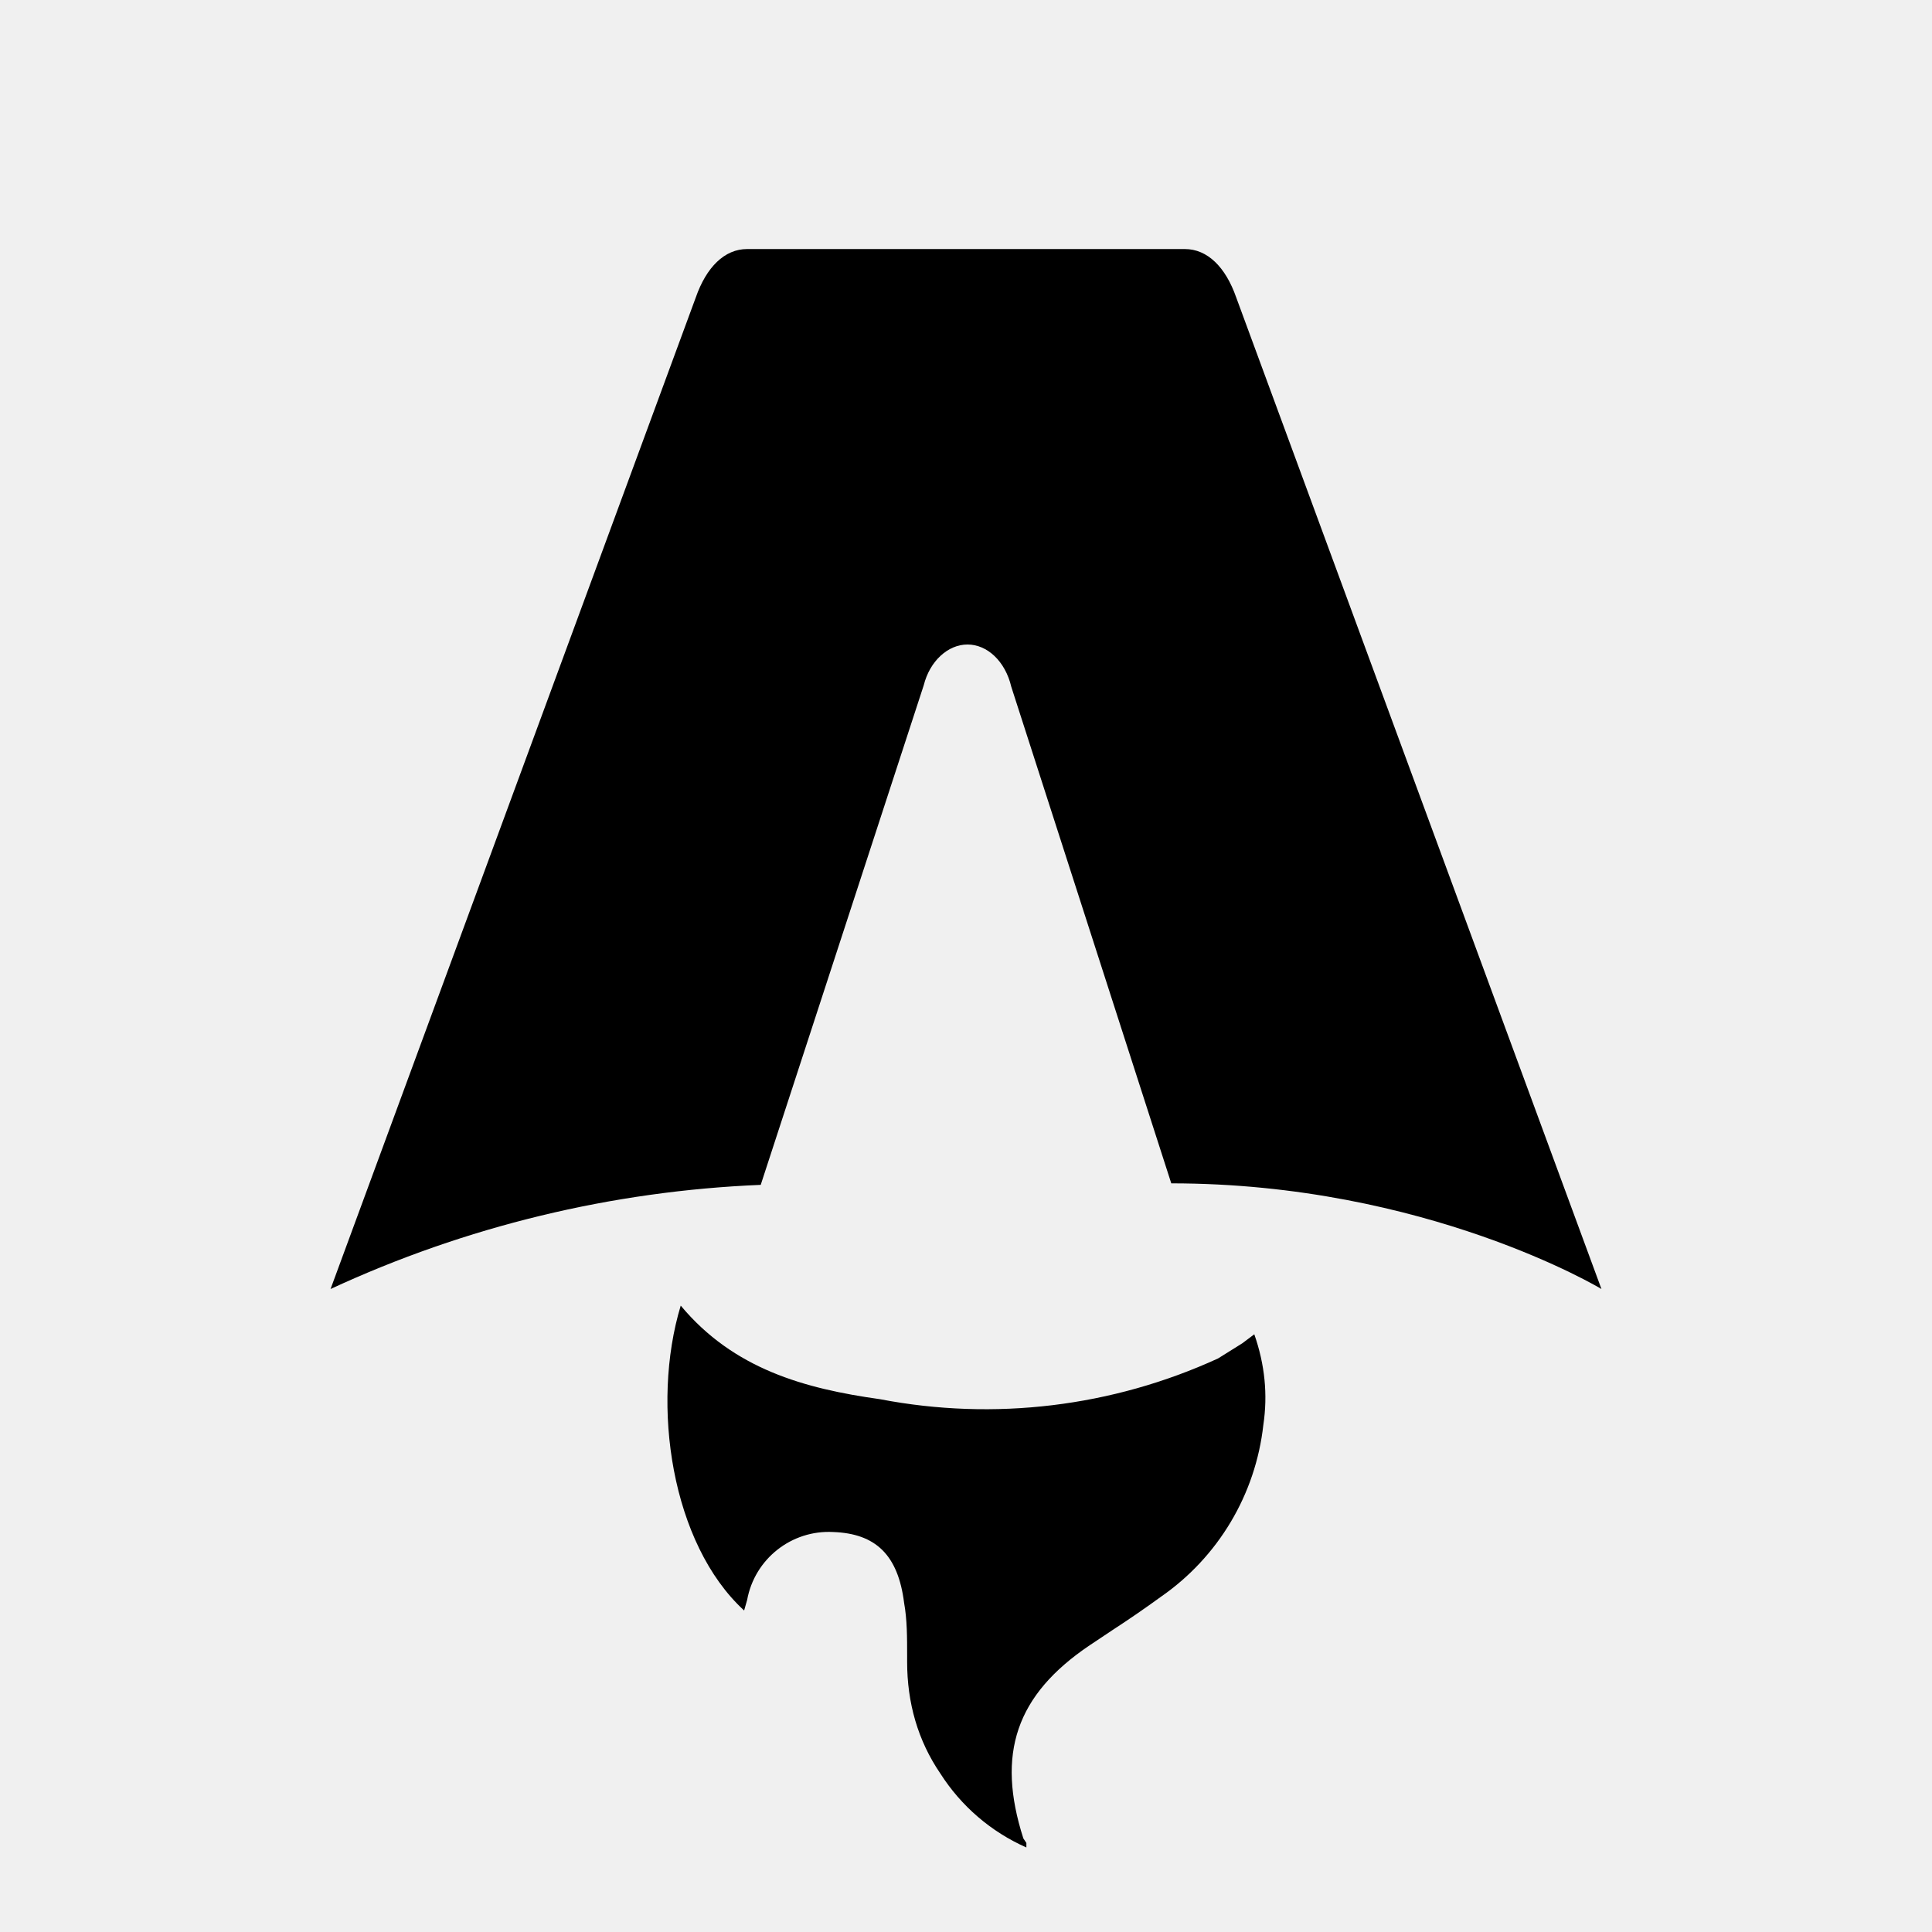
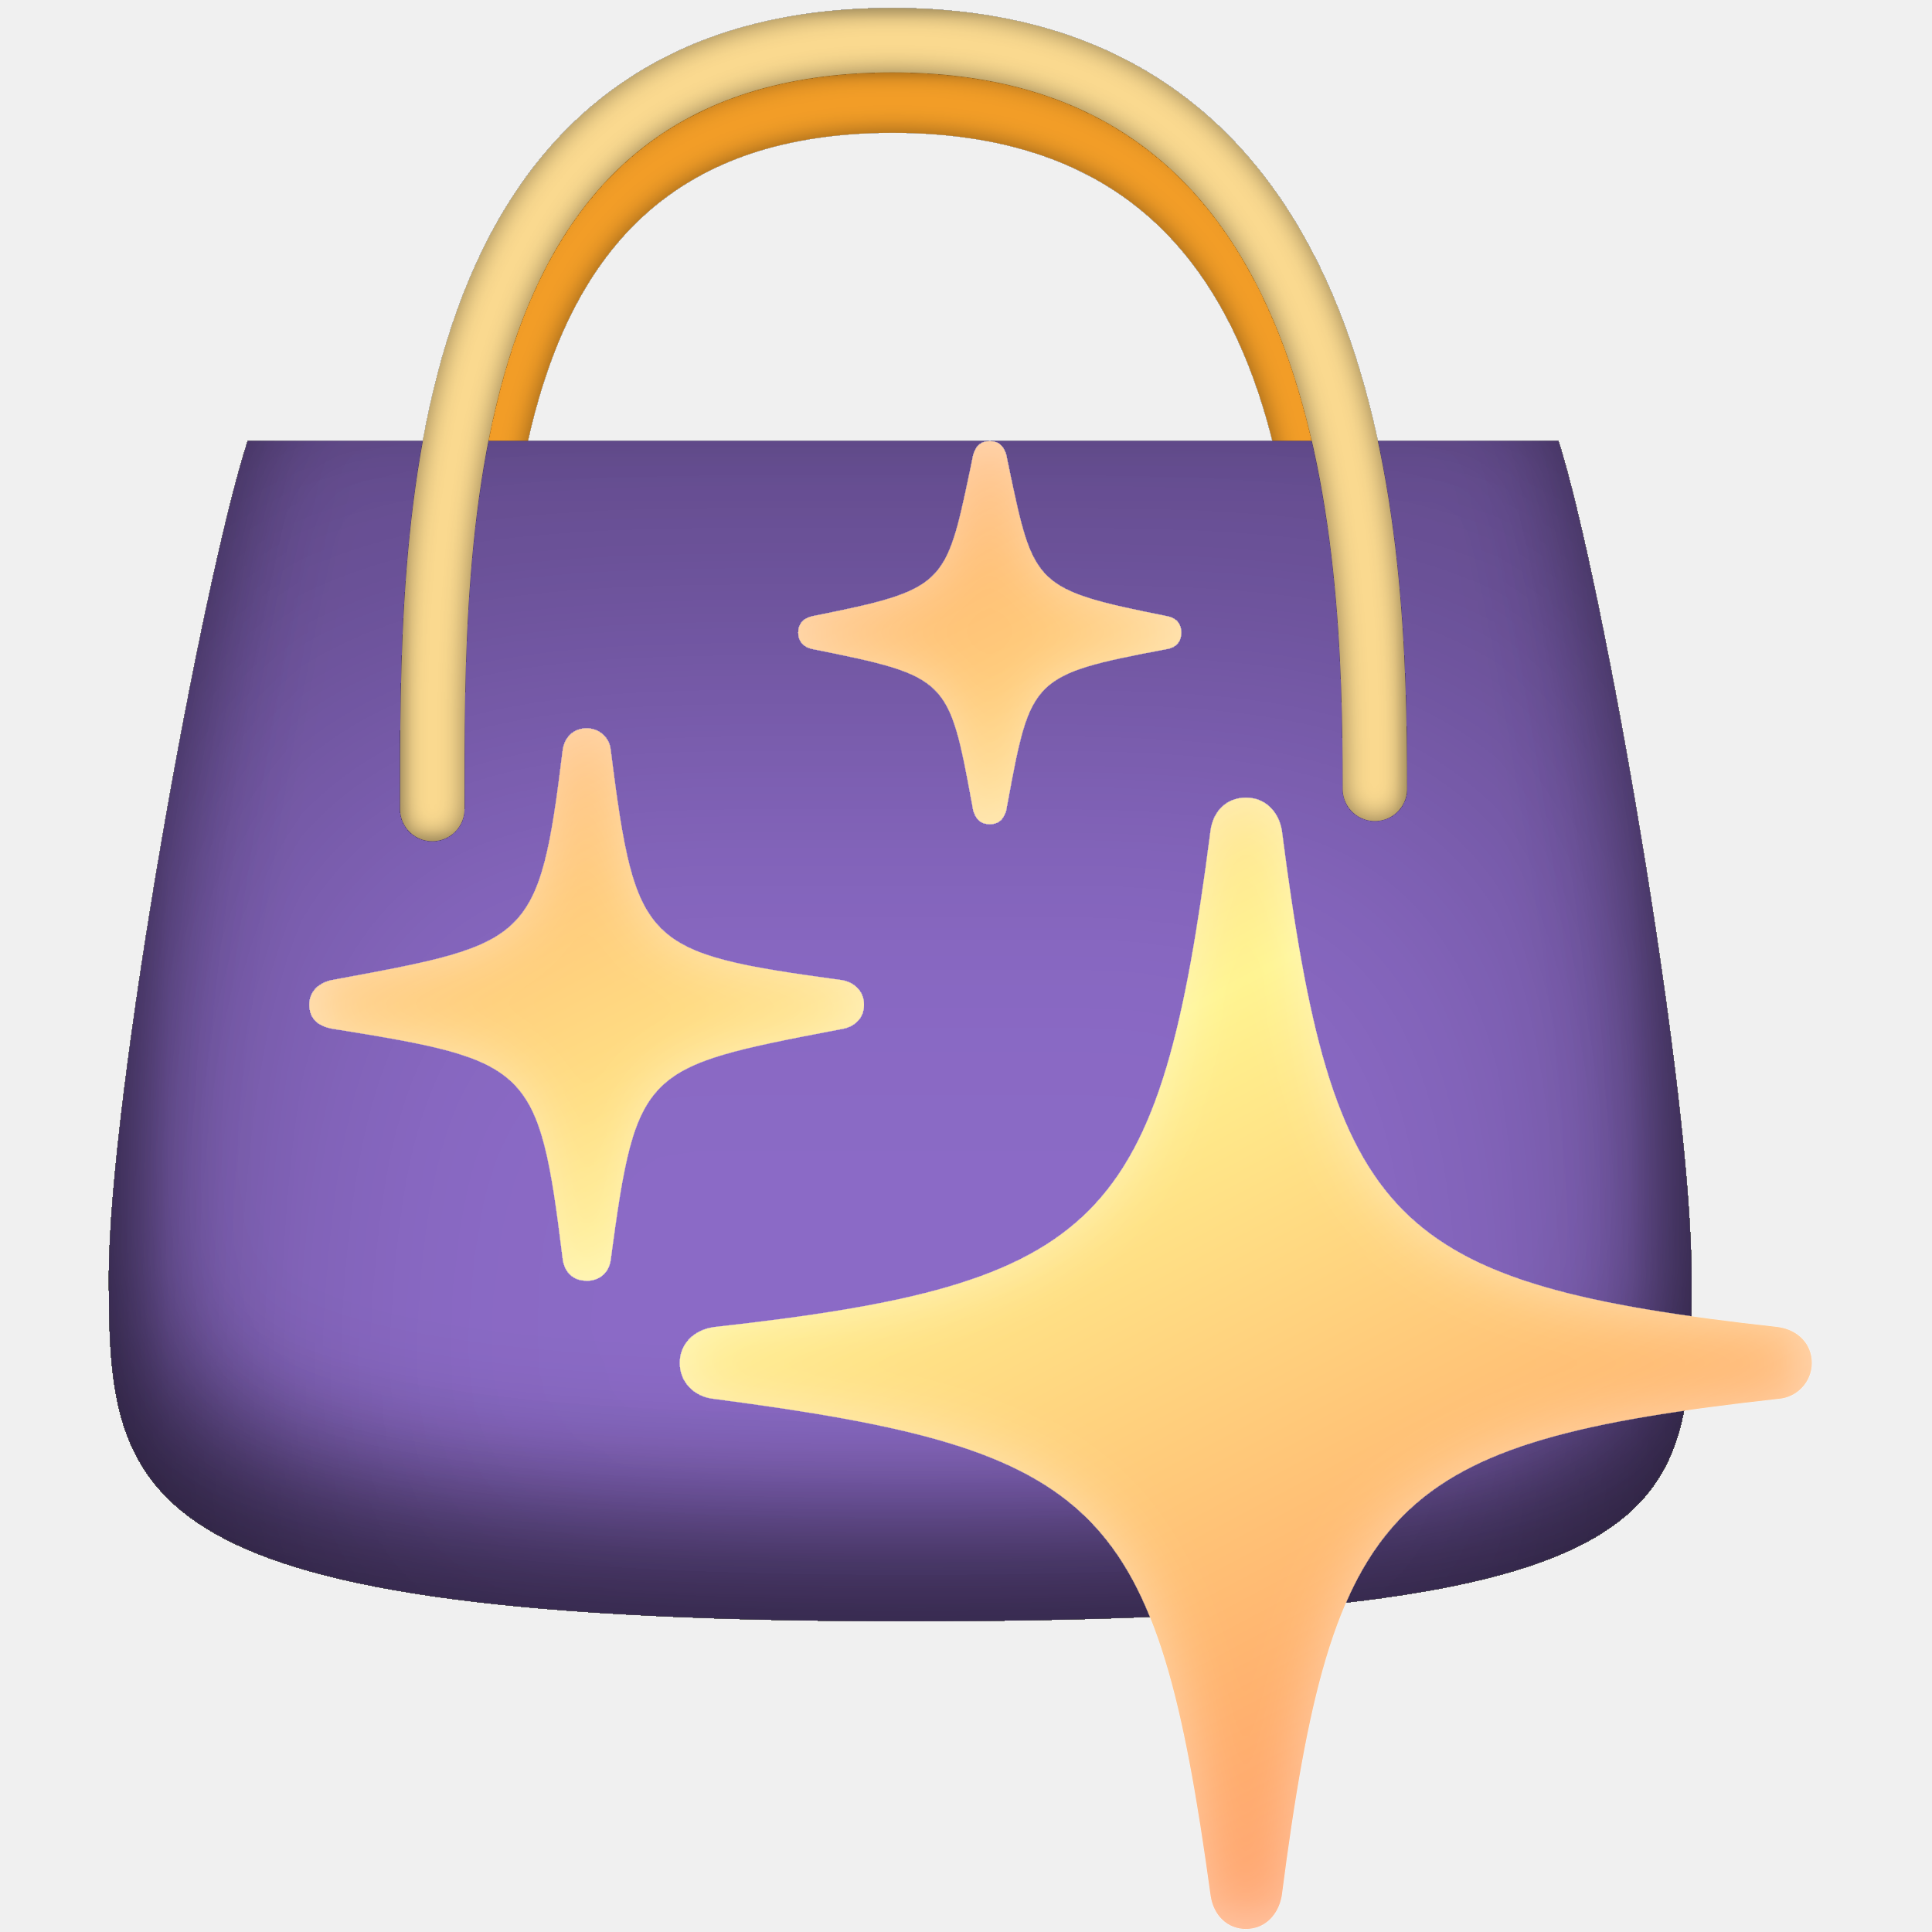
- <svg xmlns="http://www.w3.org/2000/svg" fill="none" viewBox="0 0 128 128">
-   <path d="M50.4 78.5a75.1 75.1 0 0 0-28.5 6.9l24.2-65.7c.7-2 1.9-3.2 3.4-3.2h29c1.5 0 2.7 1.2 3.4 3.2l24.2 65.7s-11.6-7-28.5-7L67 45.5c-.4-1.7-1.6-2.8-2.9-2.8-1.3 0-2.5 1.1-2.9 2.7L50.4 78.5Zm-1.1 28.2Zm-4.2-20.2c-2 6.6-.6 15.8 4.2 20.2a17.5 17.5 0 0 1 .2-.7 5.5 5.5 0 0 1 5.7-4.5c2.8.1 4.3 1.5 4.7 4.7.2 1.1.2 2.3.2 3.5v.4c0 2.7.7 5.2 2.2 7.4a13 13 0 0 0 5.7 4.9v-.3l-.2-.3c-1.8-5.6-.5-9.5 4.4-12.8l1.5-1a73 73 0 0 0 3.2-2.2 16 16 0 0 0 6.8-11.4c.3-2 .1-4-.6-6l-.8.6-1.6 1a37 37 0 0 1-22.4 2.7c-5-.7-9.7-2-13.2-6.2Z" />
-   <style>
-         path { fill: #000; }
-         @media (prefers-color-scheme: dark) {
-             path { fill: #FFF; }
-         }
-     </style>
+ <svg xmlns="http://www.w3.org/2000/svg" fill="none" viewBox="0 0 16 16">
+   <g clip-path="url(#a)">
+     <g filter="url(#b)">
+       <path stroke="#F29D27" stroke-linecap="round" stroke-width=".533" d="M3.88 7.2C3.936 5.065 3.53.833 7.39.833s3.67 4.143 3.67 6.2" />
+     </g>
+     <g filter="url(#c)">
+       <path fill="#8B6AC6" d="M.902 10.575c0-1.495.767-5.742 1.15-6.924h10.854c.367 1.15 1.102 5.353 1.102 6.924 0 1.965 0 2.851-6.481 2.851s-6.625-.982-6.625-2.85Z" />
+     </g>
+     <g filter="url(#d)">
+       <path stroke="#FAD98F" stroke-linecap="round" stroke-width=".533" d="M3.58 6.7c0-2.287-.05-6.367 3.81-6.367s3.996 4.126 3.996 6.2" />
+     </g>
+     <g filter="url(#e)">
+       <path fill="url(#f)" fill-rule="evenodd" d="M8.334 6.707c-.02.072-.06.118-.137.118-.079 0-.118-.046-.138-.118l-.008-.045c-.194-1.045-.197-1.06-1.316-1.286-.072-.013-.124-.059-.124-.137 0-.078.052-.124.124-.137 1.09-.22 1.097-.252 1.299-1.209l.025-.122c.02-.072.06-.117.138-.117.078 0 .117.045.137.117l.022.106c.205.973.212 1.005 1.302 1.225.078.013.124.059.124.137 0 .079-.046.124-.124.137-1.117.212-1.122.24-1.315 1.28l-.01.051Zm1.984 9.268c.155 0 .268-.113.297-.274.423-3.264.882-3.758 4.11-4.116a.299.299 0 0 0 .28-.298c0-.155-.113-.274-.28-.297-3.228-.358-3.687-.852-4.11-4.116-.03-.161-.143-.268-.297-.268-.155 0-.268.107-.292.268-.423 3.264-.888 3.758-4.11 4.116-.173.024-.286.143-.286.297 0 .155.113.28.286.298 3.216.423 3.663.858 4.11 4.116.024.16.137.274.292.274Zm-5.462-5.368c.113 0 .19-.072.202-.179.213-1.58.267-1.59 1.88-1.9l.032-.006c.107-.018.185-.09.185-.202 0-.108-.078-.185-.185-.203-1.644-.226-1.704-.28-1.912-1.9a.198.198 0 0 0-.202-.185c-.108 0-.185.078-.197.19-.194 1.576-.278 1.591-1.847 1.883l-.065.012c-.107.024-.185.095-.185.203 0 .119.078.184.209.202 1.62.262 1.691.304 1.888 1.894.012.12.09.19.197.19Z" clip-rule="evenodd" />
+     </g>
+   </g>
+   <defs>
+     <filter id="b" width="7.714" height="6.9" x="3.614" y=".566" color-interpolation-filters="sRGB" filterUnits="userSpaceOnUse">
+       <feFlood flood-opacity="0" result="BackgroundImageFix" />
+       <feBlend in="SourceGraphic" in2="BackgroundImageFix" result="shape" />
+       <feColorMatrix in="SourceAlpha" result="hardAlpha" values="0 0 0 0 0 0 0 0 0 0 0 0 0 0 0 0 0 0 127 0" />
+       <feOffset />
+       <feGaussianBlur stdDeviation=".107" />
+       <feComposite in2="hardAlpha" k2="-1" k3="1" operator="arithmetic" />
+       <feColorMatrix values="0 0 0 0 0 0 0 0 0 0 0 0 0 0 0 0 0 0 0.45 0" />
+       <feBlend in2="shape" result="effect1_innerShadow_238_54" />
+     </filter>
+     <filter id="c" width="13.106" height="12.975" x=".902" y="2.585" color-interpolation-filters="sRGB" filterUnits="userSpaceOnUse">
+       <feFlood flood-opacity="0" result="BackgroundImageFix" />
+       <feBlend in="SourceGraphic" in2="BackgroundImageFix" result="shape" />
+       <feColorMatrix in="SourceAlpha" result="hardAlpha" values="0 0 0 0 0 0 0 0 0 0 0 0 0 0 0 0 0 0 127 0" />
+       <feOffset dy="-1.067" />
+       <feGaussianBlur stdDeviation=".533" />
+       <feComposite in2="hardAlpha" k2="-1" k3="1" operator="arithmetic" />
+       <feColorMatrix values="0 0 0 0 0 0 0 0 0 0 0 0 0 0 0 0 0 0 0.4 0" />
+       <feBlend in2="shape" result="effect1_innerShadow_238_54" />
+       <feColorMatrix in="SourceAlpha" result="hardAlpha" values="0 0 0 0 0 0 0 0 0 0 0 0 0 0 0 0 0 0 127 0" />
+       <feOffset dy="2.133" />
+       <feGaussianBlur stdDeviation="2.133" />
+       <feComposite in2="hardAlpha" k2="-1" k3="1" operator="arithmetic" />
+       <feColorMatrix values="0 0 0 0 0 0 0 0 0 0 0 0 0 0 0 0 0 0 0.3 0" />
+       <feBlend in2="effect1_innerShadow_238_54" result="effect2_innerShadow_238_54" />
+       <feColorMatrix in="SourceAlpha" result="hardAlpha" values="0 0 0 0 0 0 0 0 0 0 0 0 0 0 0 0 0 0 127 0" />
+       <feOffset dy="-.533" />
+       <feGaussianBlur stdDeviation=".533" />
+       <feComposite in2="hardAlpha" k2="-1" k3="1" operator="arithmetic" />
+       <feColorMatrix values="0 0 0 0 0 0 0 0 0 0 0 0 0 0 0 0 0 0 0.35 0" />
+       <feBlend in2="effect2_innerShadow_238_54" result="effect3_innerShadow_238_54" />
+     </filter>
+     <filter id="d" width="8.34" height="6.9" x="3.313" y=".066" color-interpolation-filters="sRGB" filterUnits="userSpaceOnUse">
+       <feFlood flood-opacity="0" result="BackgroundImageFix" />
+       <feBlend in="SourceGraphic" in2="BackgroundImageFix" result="shape" />
+       <feColorMatrix in="SourceAlpha" result="hardAlpha" values="0 0 0 0 0 0 0 0 0 0 0 0 0 0 0 0 0 0 127 0" />
+       <feOffset />
+       <feGaussianBlur stdDeviation=".107" />
+       <feComposite in2="hardAlpha" k2="-1" k3="1" operator="arithmetic" />
+       <feColorMatrix values="0 0 0 0 0 0 0 0 0 0 0 0 0 0 0 0 0 0 0.45 0" />
+       <feBlend in2="shape" result="effect1_innerShadow_238_54" />
+     </filter>
+     <filter id="e" width="12.443" height="12.321" x="2.562" y="3.654" color-interpolation-filters="sRGB" filterUnits="userSpaceOnUse">
+       <feFlood flood-opacity="0" result="BackgroundImageFix" />
+       <feBlend in="SourceGraphic" in2="BackgroundImageFix" result="shape" />
+       <feColorMatrix in="SourceAlpha" result="hardAlpha" values="0 0 0 0 0 0 0 0 0 0 0 0 0 0 0 0 0 0 127 0" />
+       <feOffset />
+       <feGaussianBlur stdDeviation=".267" />
+       <feComposite in2="hardAlpha" k2="-1" k3="1" operator="arithmetic" />
+       <feColorMatrix values="0 0 0 0 1 0 0 0 0 1 0 0 0 0 1 0 0 0 0.45 0" />
+       <feBlend in2="shape" result="effect1_innerShadow_238_54" />
+     </filter>
+     <linearGradient id="f" x1="15.018" x2="6.35" y1="16.213" y2="-.159" gradientUnits="userSpaceOnUse">
+       <stop stop-color="#FF7D54" />
+       <stop offset=".505" stop-color="#FFF48F" />
+       <stop offset="1" stop-color="#FF7D54" />
+     </linearGradient>
+     <clipPath id="a">
+       <path fill="#fff" d="M0 0h16v16H0z" />
+     </clipPath>
+   </defs>
</svg>
